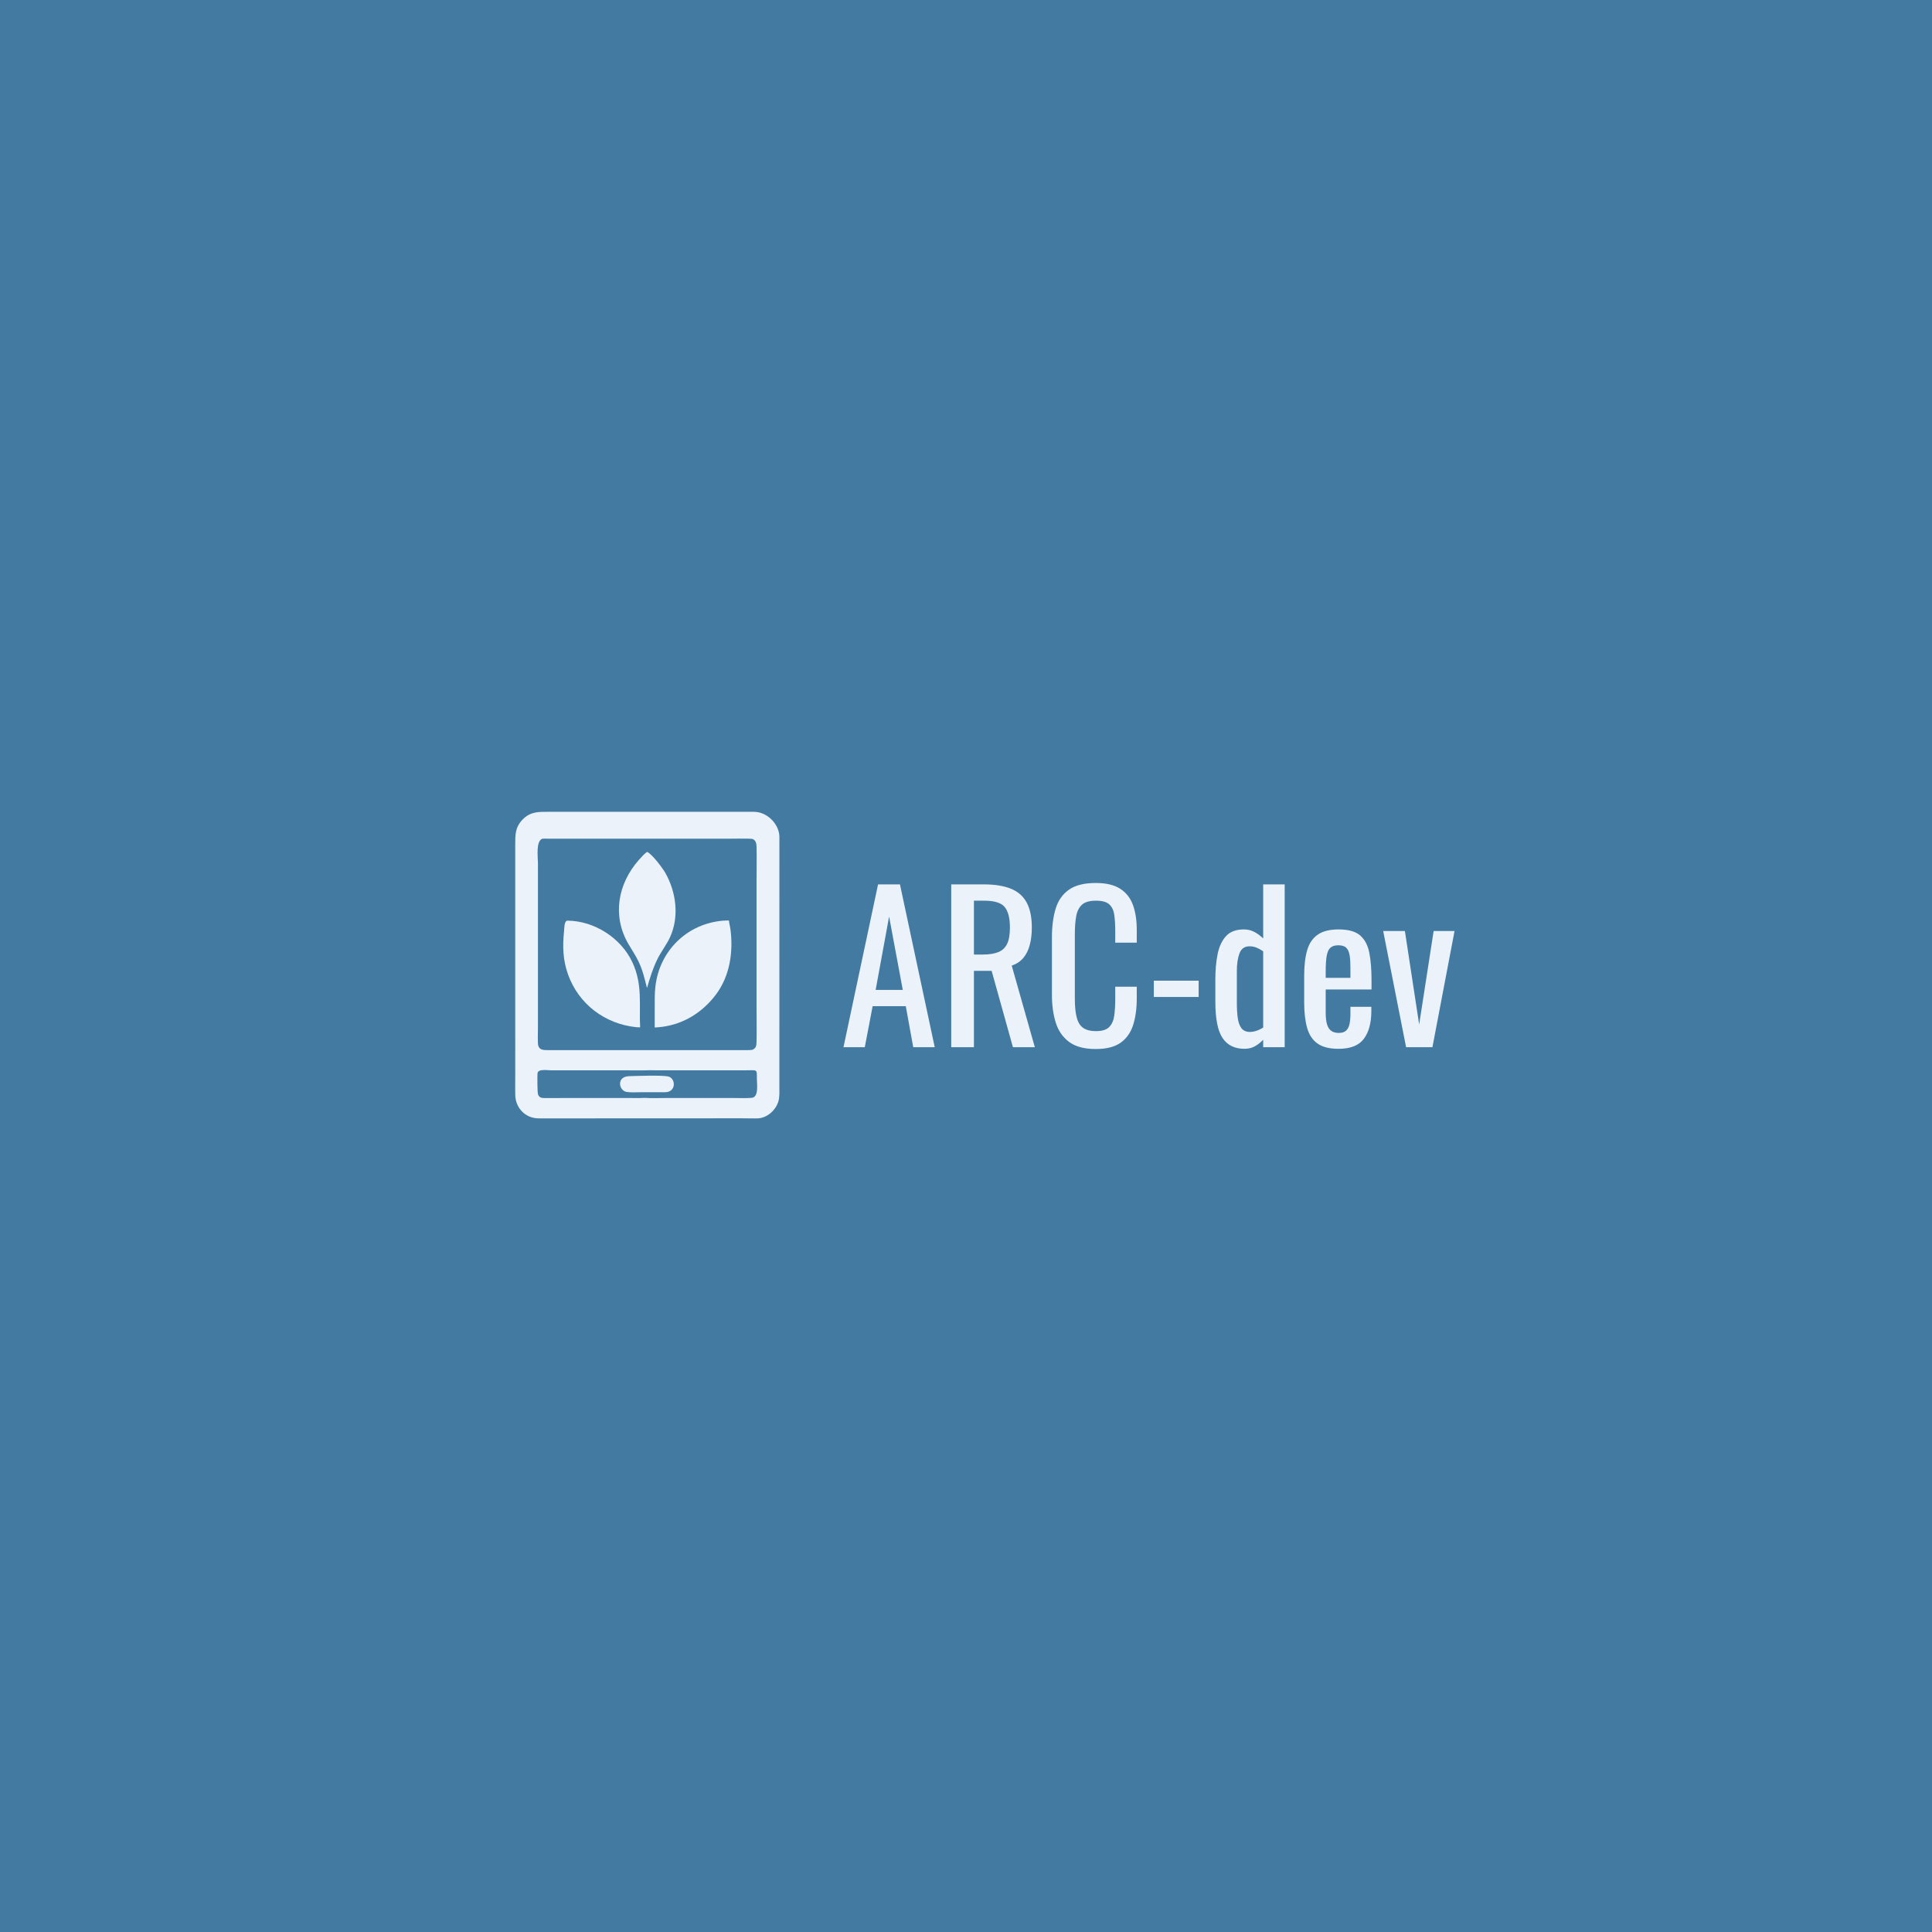
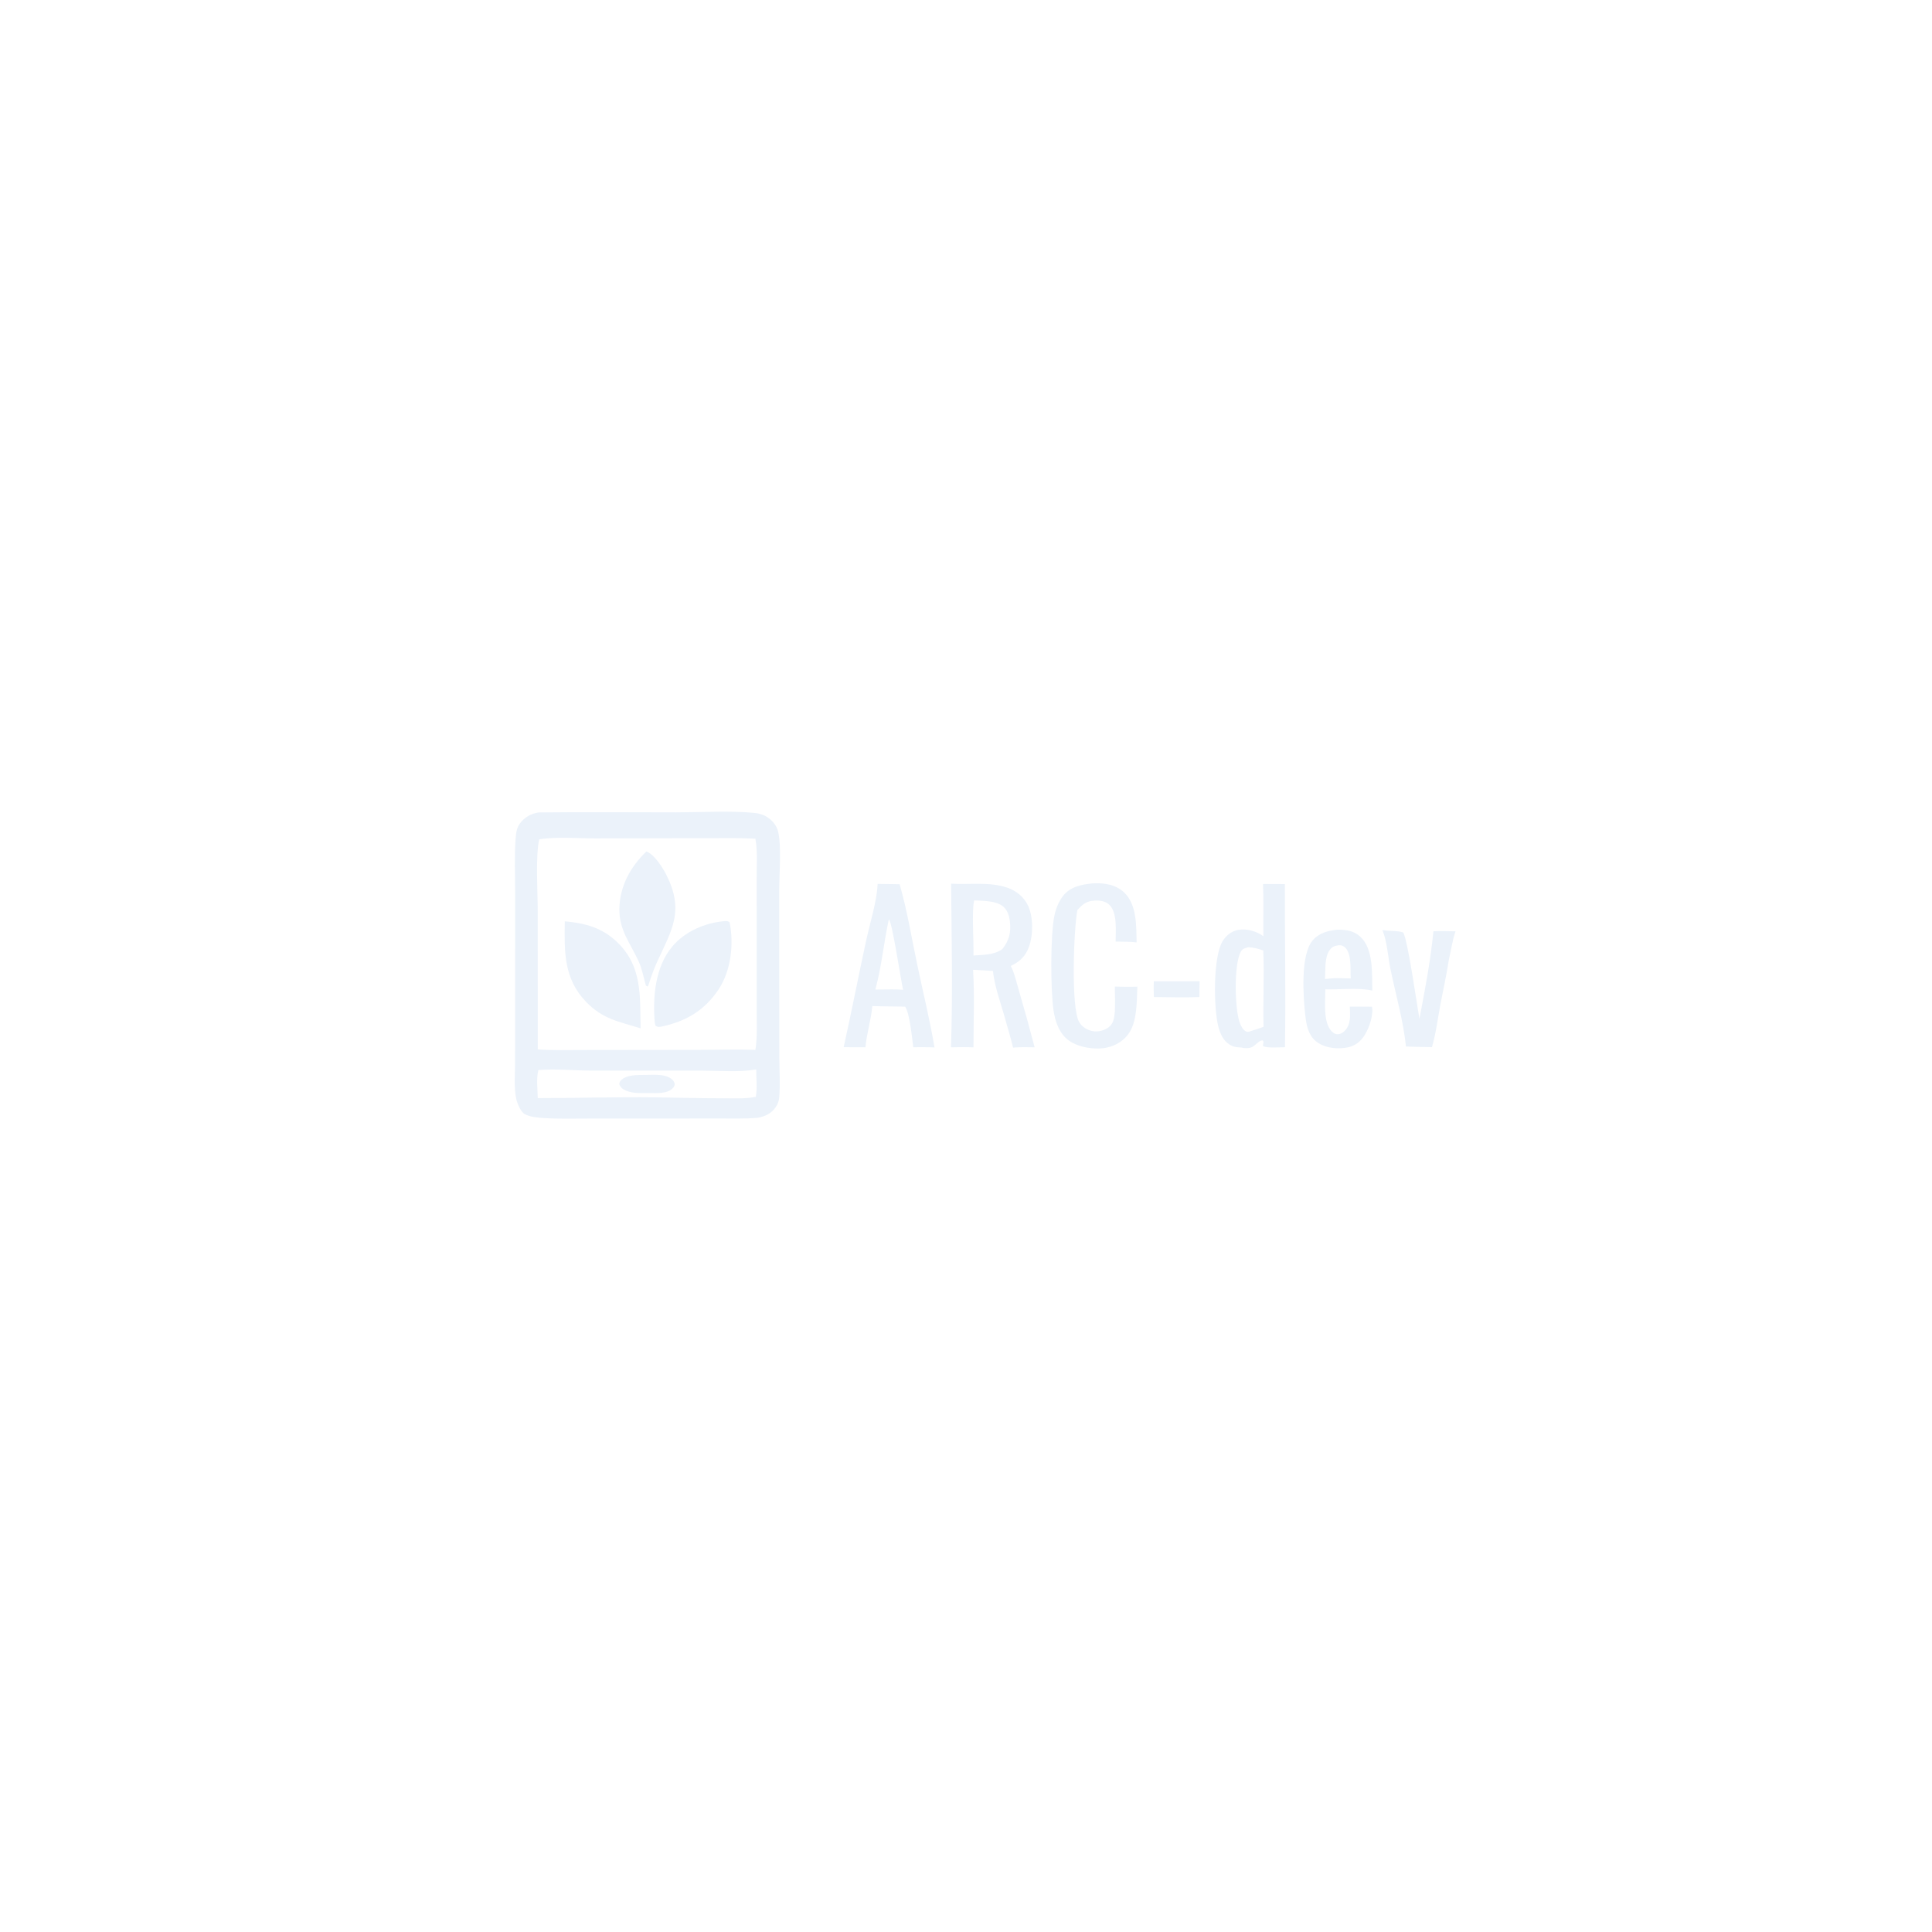
<svg xmlns="http://www.w3.org/2000/svg" width="1024" height="1024">
-   <path fill="#427AA1" transform="scale(2 2)" d="M0 0L0 512L512 512L512 0L0 0Z" />
-   <path fill="#EBF2FA" transform="scale(2 2)" d="M199.371 296.389C194.671 296.318 189.96 296.378 185.259 296.378L144.189 296.381C143.412 296.382 142.619 296.414 141.847 296.311C138.798 295.905 136.63 293.305 136.552 290.265C136.506 288.483 136.544 286.691 136.545 284.907L136.544 223.933C136.544 221.285 136.485 219.277 138.488 217.191C140.018 215.598 141.672 215.188 143.809 215.151L143.859 215.15C145.45 215.116 147.045 215.138 148.636 215.138L198.14 215.136C198.975 215.135 199.837 215.093 200.665 215.209C203.741 215.642 206.519 218.637 206.549 221.766L206.542 288.013C206.543 289.022 206.584 290.063 206.454 291.065C206.119 293.63 203.788 296.039 201.195 296.35C200.602 296.422 199.97 296.386 199.371 296.389ZM143.758 222.263C141.954 222.856 142.56 227.158 142.56 228.746L142.56 272.284C142.56 273.166 142.447 276.506 142.653 277.144C143.033 278.316 144.15 278.282 145.111 278.291L196.855 278.293C197.685 278.292 198.528 278.322 199.354 278.221C200.452 277.776 200.468 276.986 200.491 275.945C200.552 273.11 200.495 270.26 200.495 267.423L200.495 233.169C200.495 230.26 200.552 227.338 200.494 224.43C200.478 223.615 200.321 222.648 199.414 222.336C198.935 222.171 192.815 222.269 191.814 222.269L145.388 222.266C144.847 222.262 144.296 222.216 143.758 222.263ZM172.322 283.62C169.823 283.713 167.302 283.643 164.8 283.644L145.967 283.642C144.997 283.642 142.557 283.207 142.449 284.45C142.382 285.233 142.399 289.475 142.578 290.006C142.857 290.832 143.46 290.984 144.223 290.994C145.869 291.015 147.522 290.983 149.169 290.983L167.023 290.984C168.303 290.984 169.599 291.024 170.877 290.947C172.604 291.065 174.382 290.985 176.114 290.985L194.36 290.982C195.95 290.982 197.588 291.066 199.172 290.94C201.166 290.782 200.569 287.3 200.575 285.749C200.585 283.241 200.659 283.645 197.721 283.642L175.666 283.644C174.552 283.643 173.434 283.664 172.322 283.62Z" />
-   <path fill="#EBF2FA" transform="scale(2 2)" d="M171.513 261.699L171.48 261.735L171.425 261.701C170.783 259.216 170.357 257.197 169.216 254.809C168.43 253.164 167.398 251.675 166.491 250.1C162.199 242.643 163.738 234.193 169.313 227.883C169.973 227.135 170.662 226.357 171.467 225.763C172.802 226.27 175.675 230.187 176.33 231.344C179.217 236.445 180.059 242.999 177.539 248.424C176.599 250.446 175.181 252.202 174.204 254.209C173.045 256.589 172.219 259.15 171.513 261.699Z" />
-   <path fill="#EBF2FA" transform="scale(2 2)" d="M168.569 272.209C160.362 271.353 153.392 266.161 150.55 258.286C149.181 254.493 149.054 250.83 149.472 246.852C149.555 246.064 149.489 244.069 150.362 243.977C157.496 244.04 164.558 248.534 167.585 255.01C170.34 260.903 169.342 266.173 169.638 272.267C169.281 272.253 168.925 272.231 168.569 272.209Z" />
-   <path fill="#EBF2FA" transform="scale(2 2)" d="M173.505 272.298L173.505 266.574C173.506 264.86 173.492 263.149 173.687 261.441C174.771 251.916 182.154 244.694 191.772 243.977C192.239 243.941 192.709 243.945 193.178 243.941C193.232 244.676 193.46 245.412 193.559 246.147C194.379 252.233 193.442 258.699 189.643 263.681C186.164 268.244 181.307 271.337 175.537 272.116C174.871 272.223 174.178 272.25 173.505 272.298Z" />
-   <path fill="#EBF2FA" transform="scale(2 2)" d="M176.334 289.445L169.82 289.452C168.663 289.453 167.197 289.556 166.073 289.381C163.986 289.054 163.289 285.332 166.666 285.2C168.712 285.13 175.137 284.903 177.005 285.26C179.106 285.661 179.287 289.382 176.334 289.445Z" />
-   <path fill="#EBF2FA" transform="scale(2 2)" d="M223.531 277.521L232.694 234.373L238.5 234.373L247.715 277.521L242.016 277.521L240.045 266.654L231.255 266.654L229.178 277.521L223.531 277.521ZM232.054 262.339L239.246 262.339L235.623 242.896L232.054 262.339ZM252.084 277.521L252.084 234.373L260.766 234.373C263.643 234.373 266.022 234.755 267.904 235.518C269.787 236.282 271.18 237.507 272.086 239.194C272.992 240.881 273.444 243.091 273.444 245.826C273.444 247.495 273.267 249.013 272.912 250.38C272.556 251.747 271.988 252.902 271.207 253.843C270.426 254.784 269.396 255.467 268.117 255.893L274.243 277.521L268.437 277.521L262.791 257.278L258.103 257.278L258.103 277.521L252.084 277.521ZM258.103 252.964L260.393 252.964C262.098 252.964 263.483 252.751 264.548 252.324C265.614 251.898 266.395 251.17 266.892 250.14C267.389 249.111 267.638 247.672 267.638 245.826C267.638 243.304 267.176 241.484 266.253 240.366C265.33 239.247 263.501 238.688 260.766 238.688L258.103 238.688L258.103 252.964ZM290.384 278C287.33 278 284.959 277.361 283.272 276.082C281.585 274.804 280.413 273.082 279.757 270.915C279.1 268.749 278.771 266.334 278.771 263.671L278.771 248.436C278.771 245.524 279.1 242.985 279.757 240.818C280.413 238.652 281.585 236.974 283.272 235.785C284.959 234.595 287.33 234 290.384 234C293.083 234 295.222 234.497 296.803 235.492C298.383 236.486 299.519 237.906 300.212 239.753C300.904 241.6 301.251 243.819 301.251 246.412L301.251 249.821L295.551 249.821L295.551 246.785C295.551 245.186 295.471 243.775 295.311 242.55C295.151 241.324 294.716 240.375 294.006 239.7C293.296 239.025 292.106 238.688 290.437 238.688C288.732 238.688 287.49 239.052 286.708 239.78C285.927 240.508 285.421 241.538 285.19 242.869C284.959 244.201 284.844 245.755 284.844 247.53L284.844 264.63C284.844 266.796 285.021 268.509 285.377 269.77C285.732 271.031 286.318 271.927 287.134 272.46C287.951 272.993 289.052 273.259 290.437 273.259C292.071 273.259 293.243 272.895 293.953 272.167C294.663 271.439 295.107 270.436 295.285 269.157C295.462 267.879 295.551 266.387 295.551 264.683L295.551 261.487L301.251 261.487L301.251 264.683C301.251 267.311 300.931 269.628 300.292 271.634C299.653 273.641 298.551 275.203 296.989 276.322C295.427 277.441 293.225 278 290.384 278ZM305.778 264.203L305.778 259.889L317.657 259.889L317.657 264.203L305.778 264.203ZM329.803 277.947C327.21 277.947 325.275 276.997 323.996 275.097C322.718 273.197 322.079 269.974 322.079 265.429L322.079 259.462C322.079 257.119 322.274 254.944 322.665 252.937C323.055 250.931 323.792 249.324 324.875 248.116C325.958 246.909 327.548 246.305 329.643 246.305C330.673 246.305 331.614 246.536 332.466 246.998C333.318 247.459 334.082 248.027 334.757 248.702L334.757 234.373L340.456 234.373L340.456 277.521L334.757 277.521L334.757 275.55C334.082 276.26 333.345 276.837 332.546 277.281C331.747 277.725 330.832 277.947 329.803 277.947ZM331.241 273.472C331.774 273.472 332.342 273.375 332.946 273.179C333.549 272.984 334.153 272.691 334.757 272.3L334.757 252.111C334.26 251.756 333.709 251.446 333.105 251.179C332.502 250.913 331.844 250.78 331.134 250.78C329.82 250.78 328.933 251.41 328.471 252.671C328.009 253.931 327.778 255.45 327.778 257.225L327.778 265.908C327.778 267.329 327.858 268.616 328.018 269.77C328.178 270.924 328.507 271.83 329.004 272.487C329.501 273.144 330.246 273.472 331.241 273.472ZM354.732 277.947C352.318 277.947 350.453 277.476 349.139 276.535C347.825 275.594 346.911 274.209 346.396 272.38C345.881 270.551 345.623 268.305 345.623 265.642L345.623 258.61C345.623 255.876 345.89 253.603 346.423 251.792C346.955 249.981 347.887 248.613 349.219 247.69C350.551 246.767 352.389 246.305 354.732 246.305C357.325 246.305 359.234 246.838 360.459 247.903C361.684 248.969 362.492 250.504 362.883 252.511C363.273 254.517 363.469 256.923 363.469 259.729L363.469 262.232L351.323 262.232L351.323 268.412C351.323 269.655 351.439 270.667 351.669 271.448C351.9 272.229 352.273 272.806 352.788 273.179C353.303 273.552 353.969 273.738 354.786 273.738C355.638 273.738 356.286 273.534 356.73 273.126C357.174 272.717 357.476 272.132 357.636 271.368C357.795 270.605 357.875 269.708 357.875 268.678L357.875 266.814L363.415 266.814L363.415 267.985C363.415 271.075 362.758 273.508 361.444 275.283C360.13 277.059 357.893 277.947 354.732 277.947ZM351.323 259.143L357.875 259.143L357.875 256.373C357.875 255.094 357.804 254.02 357.662 253.15C357.52 252.28 357.227 251.623 356.783 251.179C356.34 250.735 355.638 250.513 354.679 250.513C353.756 250.513 353.054 250.726 352.575 251.153C352.096 251.579 351.767 252.298 351.59 253.31C351.412 254.322 351.323 255.716 351.323 257.492L351.323 259.143ZM372.631 277.521L366.558 246.731L372.311 246.731L376.093 271.501L379.929 246.731L385.469 246.731L379.609 277.521L372.631 277.521Z" />
+   <path fill="#EBF2FA" transform="scale(2 2)" d="M305.779 260.045L317.901 260.032L317.839 264.226C313.844 264.406 309.783 264.243 305.781 264.228C305.74 262.829 305.7 261.444 305.779 260.045Z" />
+   <path fill="#EBF2FA" transform="scale(2 2)" d="M366.349 246.473C368.183 246.818 370.063 246.543 371.855 247.109C373.06 248.939 375.541 266.496 376.157 270.017C377.631 262.33 379.122 254.595 379.866 246.798C381.811 246.705 383.777 246.783 385.725 246.805C384.882 249.255 384.535 251.916 383.943 254.443C383.334 258.479 382.417 262.508 381.667 266.524C380.985 270.171 380.526 273.944 379.477 277.502Q376.036 277.461 372.598 277.338C371.891 270.532 369.885 263.58 368.501 256.871C367.821 253.572 367.618 249.548 366.349 246.473Z" />
+   <path fill="#EBF2FA" transform="scale(2 2)" d="M354.559 246.364C356.771 246.404 358.767 246.648 360.47 248.212C364.056 251.507 363.565 258.066 363.679 262.512C360.057 261.661 355.038 262.299 351.216 262.189C351.249 265.312 350.648 270.11 352.484 272.802C352.915 273.434 353.562 274.021 354.363 274.079C355.118 274.134 355.842 273.714 356.356 273.193C358.087 271.443 357.798 268.997 357.709 266.763C359.667 266.744 361.628 266.777 363.586 266.785C363.612 266.947 363.649 267.109 363.664 267.273C363.887 269.616 362.583 273.152 361.206 274.964C359.927 276.647 358.447 277.419 356.365 277.703C353.794 278.052 350.749 277.606 348.697 275.911C346.712 274.271 346.209 271.662 345.932 269.228C345.37 264.289 344.574 253.101 347.846 249.241C349.575 247.201 352.018 246.613 354.559 246.364ZM354.746 250.508C353.661 250.688 353.058 250.837 352.395 251.748C350.936 253.753 351.32 257.082 351.125 259.449C352.256 259.328 353.362 259.213 354.502 259.214L357.968 259.297C357.766 256.925 358.347 252.445 356.209 250.891C355.704 250.524 355.353 250.492 354.746 250.508Z" />
+   <path fill="#EBF2FA" transform="scale(2 2)" d="M289.497 234.103C292.457 233.924 295.587 234.357 297.851 236.457C301.315 239.671 301.119 245.379 301.215 249.747C299.41 249.513 297.483 249.582 295.659 249.533C295.641 246.699 296.172 241.951 294.016 239.813C292.967 238.773 291.453 238.585 290.043 238.668C287.899 238.794 286.901 239.647 285.517 241.179C284.569 245.962 283.746 267.151 286.017 270.906C286.766 272.144 288.147 272.988 289.551 273.255C290.986 273.528 292.687 273.107 293.842 272.205C295.181 271.157 295.289 269.628 295.447 268.062C295.526 265.849 295.501 263.657 295.438 261.444C297.434 261.499 299.416 261.539 301.412 261.466C301.261 265.146 301.367 270.24 299.41 273.454C298.042 275.702 295.755 277.117 293.2 277.648C290.165 278.279 285.844 277.586 283.323 275.796C280.716 273.945 279.653 270.804 279.195 267.767C278.404 262.524 278.332 247.649 279.457 242.516C279.852 240.713 280.58 238.909 281.71 237.44C283.588 234.998 286.616 234.402 289.497 234.103Z" />
+   <path fill="#EBF2FA" transform="scale(2 2)" d="M232.577 234.244L238.404 234.324C240.321 240.854 241.602 248.587 243.011 255.325C244.56 262.742 246.402 270.108 247.65 277.585C245.785 277.486 243.894 277.535 242.025 277.526C241.76 275.452 241.031 268.117 239.848 266.778L239.063 266.754Q235.117 266.727 231.172 266.627C230.852 270.312 229.672 273.848 229.352 277.539L223.579 277.519C225.66 268.162 227.493 258.743 229.512 249.371C230.498 244.797 232.417 238.77 232.577 234.244ZM235.555 243.632C234.198 249.78 233.639 256.161 231.984 262.238L236.313 262.202C237.329 262.197 238.326 262.215 239.339 262.3C238.75 260.015 236.492 244.416 235.555 243.632Z" />
+   <path fill="#EBF2FA" transform="scale(2 2)" d="M334.714 234.265L340.501 234.29C340.476 248.697 340.768 263.123 340.526 277.527C339.086 277.519 335.902 277.855 334.674 277.197L334.844 276.047L334.57 275.695C333.481 275.837 332.775 277.002 331.812 277.48C331.029 277.868 329.759 277.85 328.947 277.601C327.75 277.564 326.867 277.462 325.838 276.816C324.088 275.719 323.312 273.814 322.831 271.883C321.648 267.128 321.396 253.571 324.059 249.329C324.998 247.835 326.409 246.754 328.162 246.427C330.365 246.015 333.013 246.796 334.809 248.092C334.744 243.484 334.904 238.872 334.714 234.265ZM330.84 251.032C329.899 251.283 329.3 251.333 328.797 252.257C326.972 255.614 327.23 267.285 328.493 270.887C328.804 271.774 329.354 272.926 330.238 273.365C330.534 273.512 331.008 273.441 331.304 273.308C332.488 272.918 333.686 272.551 334.855 272.119C334.667 265.392 335.081 258.603 334.778 251.891C333.425 251.412 332.293 251.079 330.84 251.032Z" />
+   <path fill="#EBF2FA" transform="scale(2 2)" d="M252.058 234.179C256.963 234.498 262.111 233.621 266.865 235.214C269.29 236.027 271.324 237.655 272.433 239.987C273.873 243.014 273.827 247.849 272.661 250.987C271.735 253.482 270.213 254.866 267.876 255.979C268.908 258.051 269.473 260.641 270.126 262.865Q272.261 270.179 274.192 277.549C272.28 277.514 270.383 277.46 268.477 277.636C267.783 274.763 266.878 271.918 266.11 269.061C265.018 265.276 263.548 261.223 263.141 257.309L257.876 257.003C258.277 263.79 257.975 270.759 257.983 277.567C256.008 277.454 254.006 277.533 252.027 277.548C252.49 263.143 252.178 248.593 252.058 234.179ZM258.162 238.612C257.482 241.451 258.093 249.687 257.981 253.216C260.612 253.011 263.373 253.129 265.618 251.527C267.439 249.241 267.975 247.113 267.623 244.159C267.439 242.61 266.963 241.05 265.651 240.085C263.719 238.665 260.482 238.741 258.162 238.612Z" />
+   <path fill="#EBF2FA" transform="scale(2 2)" d="M142.684 215.308C154.857 215.162 167.046 215.282 179.222 215.28C185.681 215.279 193.447 214.815 199.748 215.413C200.979 215.531 202.067 215.788 203.14 216.43C204.61 217.309 205.827 218.739 206.222 220.423C207.115 224.236 206.52 231.642 206.502 235.766L206.506 260.489L206.53 280.186C206.546 283.687 206.794 287.379 206.499 290.861C206.421 291.792 206.101 292.647 205.568 293.414C204.395 295.105 202.775 295.866 200.814 296.223C197.436 296.528 193.982 296.411 190.592 296.414L174.607 296.427L155.739 296.433C151.921 296.433 148.058 296.548 144.247 296.31C142.661 296.211 140.536 296.023 139.124 295.291C137.948 294.682 137.032 292.311 136.78 291.072C136.162 288.03 136.504 284.432 136.503 281.313L136.513 263.405L136.52 236.51C136.524 231.859 136.294 227.071 136.63 222.441C136.737 220.968 136.849 219.544 137.729 218.303C138.932 216.607 140.676 215.652 142.684 215.308ZM188.7 222.123L157.859 222.19C153.205 222.191 147.422 221.688 142.89 222.441C141.904 226.867 142.49 236.211 142.497 241.106L142.513 278.102C146.461 278.383 150.454 278.271 154.41 278.263L185.295 278.224C190.24 278.224 195.255 278.038 200.193 278.227C200.751 274.617 200.524 270.765 200.527 267.115L200.527 249.297L200.52 232.777C200.517 229.345 200.798 225.643 200.188 222.262C196.357 222.072 192.536 222.096 188.7 222.123ZM142.678 283.577C142.08 285.737 142.482 288.74 142.506 291.01C152.842 291.008 163.217 290.688 173.543 290.808C179.451 290.877 185.343 291.056 191.257 291.052C194.214 291.05 197.387 291.252 200.296 290.675C200.728 288.205 200.396 285.89 200.409 283.418C195.879 284.196 190.793 283.739 186.181 283.734L156.715 283.721C152.132 283.698 147.216 283.214 142.678 283.577Z" />
+   <path fill="#EBF2FA" transform="scale(2 2)" d="M171.291 284.86C173.356 284.864 176.069 284.573 177.832 285.837C178.416 286.256 178.68 286.652 178.824 287.362C178.73 287.814 178.633 288 178.311 288.352C176.875 289.925 173.98 289.663 172.07 289.664C170.04 289.658 167.872 289.835 165.96 289.05C165.07 288.684 164.472 288.234 164.106 287.325C164.202 286.891 164.182 286.733 164.49 286.387C166.018 284.676 169.203 284.912 171.291 284.86Z" />
+   <path fill="#EBF2FA" transform="scale(2 2)" d="M171.305 225.655C173.421 226.407 175.659 229.981 176.622 231.906C181.343 241.349 178.159 246.229 174.15 254.889C173.184 256.976 172.471 259.156 171.749 261.337L171.536 261.425L171.161 261.166C170.574 259.098 170.173 256.831 169.291 254.874C167.066 249.937 164.031 246.541 164.139 240.784C164.25 234.871 167.066 229.686 171.305 225.655Z" />
+   <path fill="#EBF2FA" transform="scale(2 2)" d="M149.679 244.156C155.119 244.659 159.571 245.831 163.604 249.722C170.26 256.146 169.59 264.016 169.765 272.513C163.96 270.719 159.74 270.095 155.31 265.495C149.343 259.299 149.559 252.172 149.679 244.156Z" />
+   <path fill="#EBF2FA" transform="scale(2 2)" d="M191.922 244.112C192.644 244.091 192.781 244.009 193.356 244.425C194.521 250.14 193.734 257.188 190.483 262.124C186.773 267.757 181.792 270.688 175.302 272.055C175.269 272.064 175.236 272.076 175.201 272.08C174.434 272.167 174.322 272.226 173.709 271.796C173.618 271.491 173.535 271.218 173.509 270.899C172.968 264.129 173.626 256.259 178.145 250.858C181.527 246.814 186.758 244.601 191.922 244.112Z" />
</svg>
